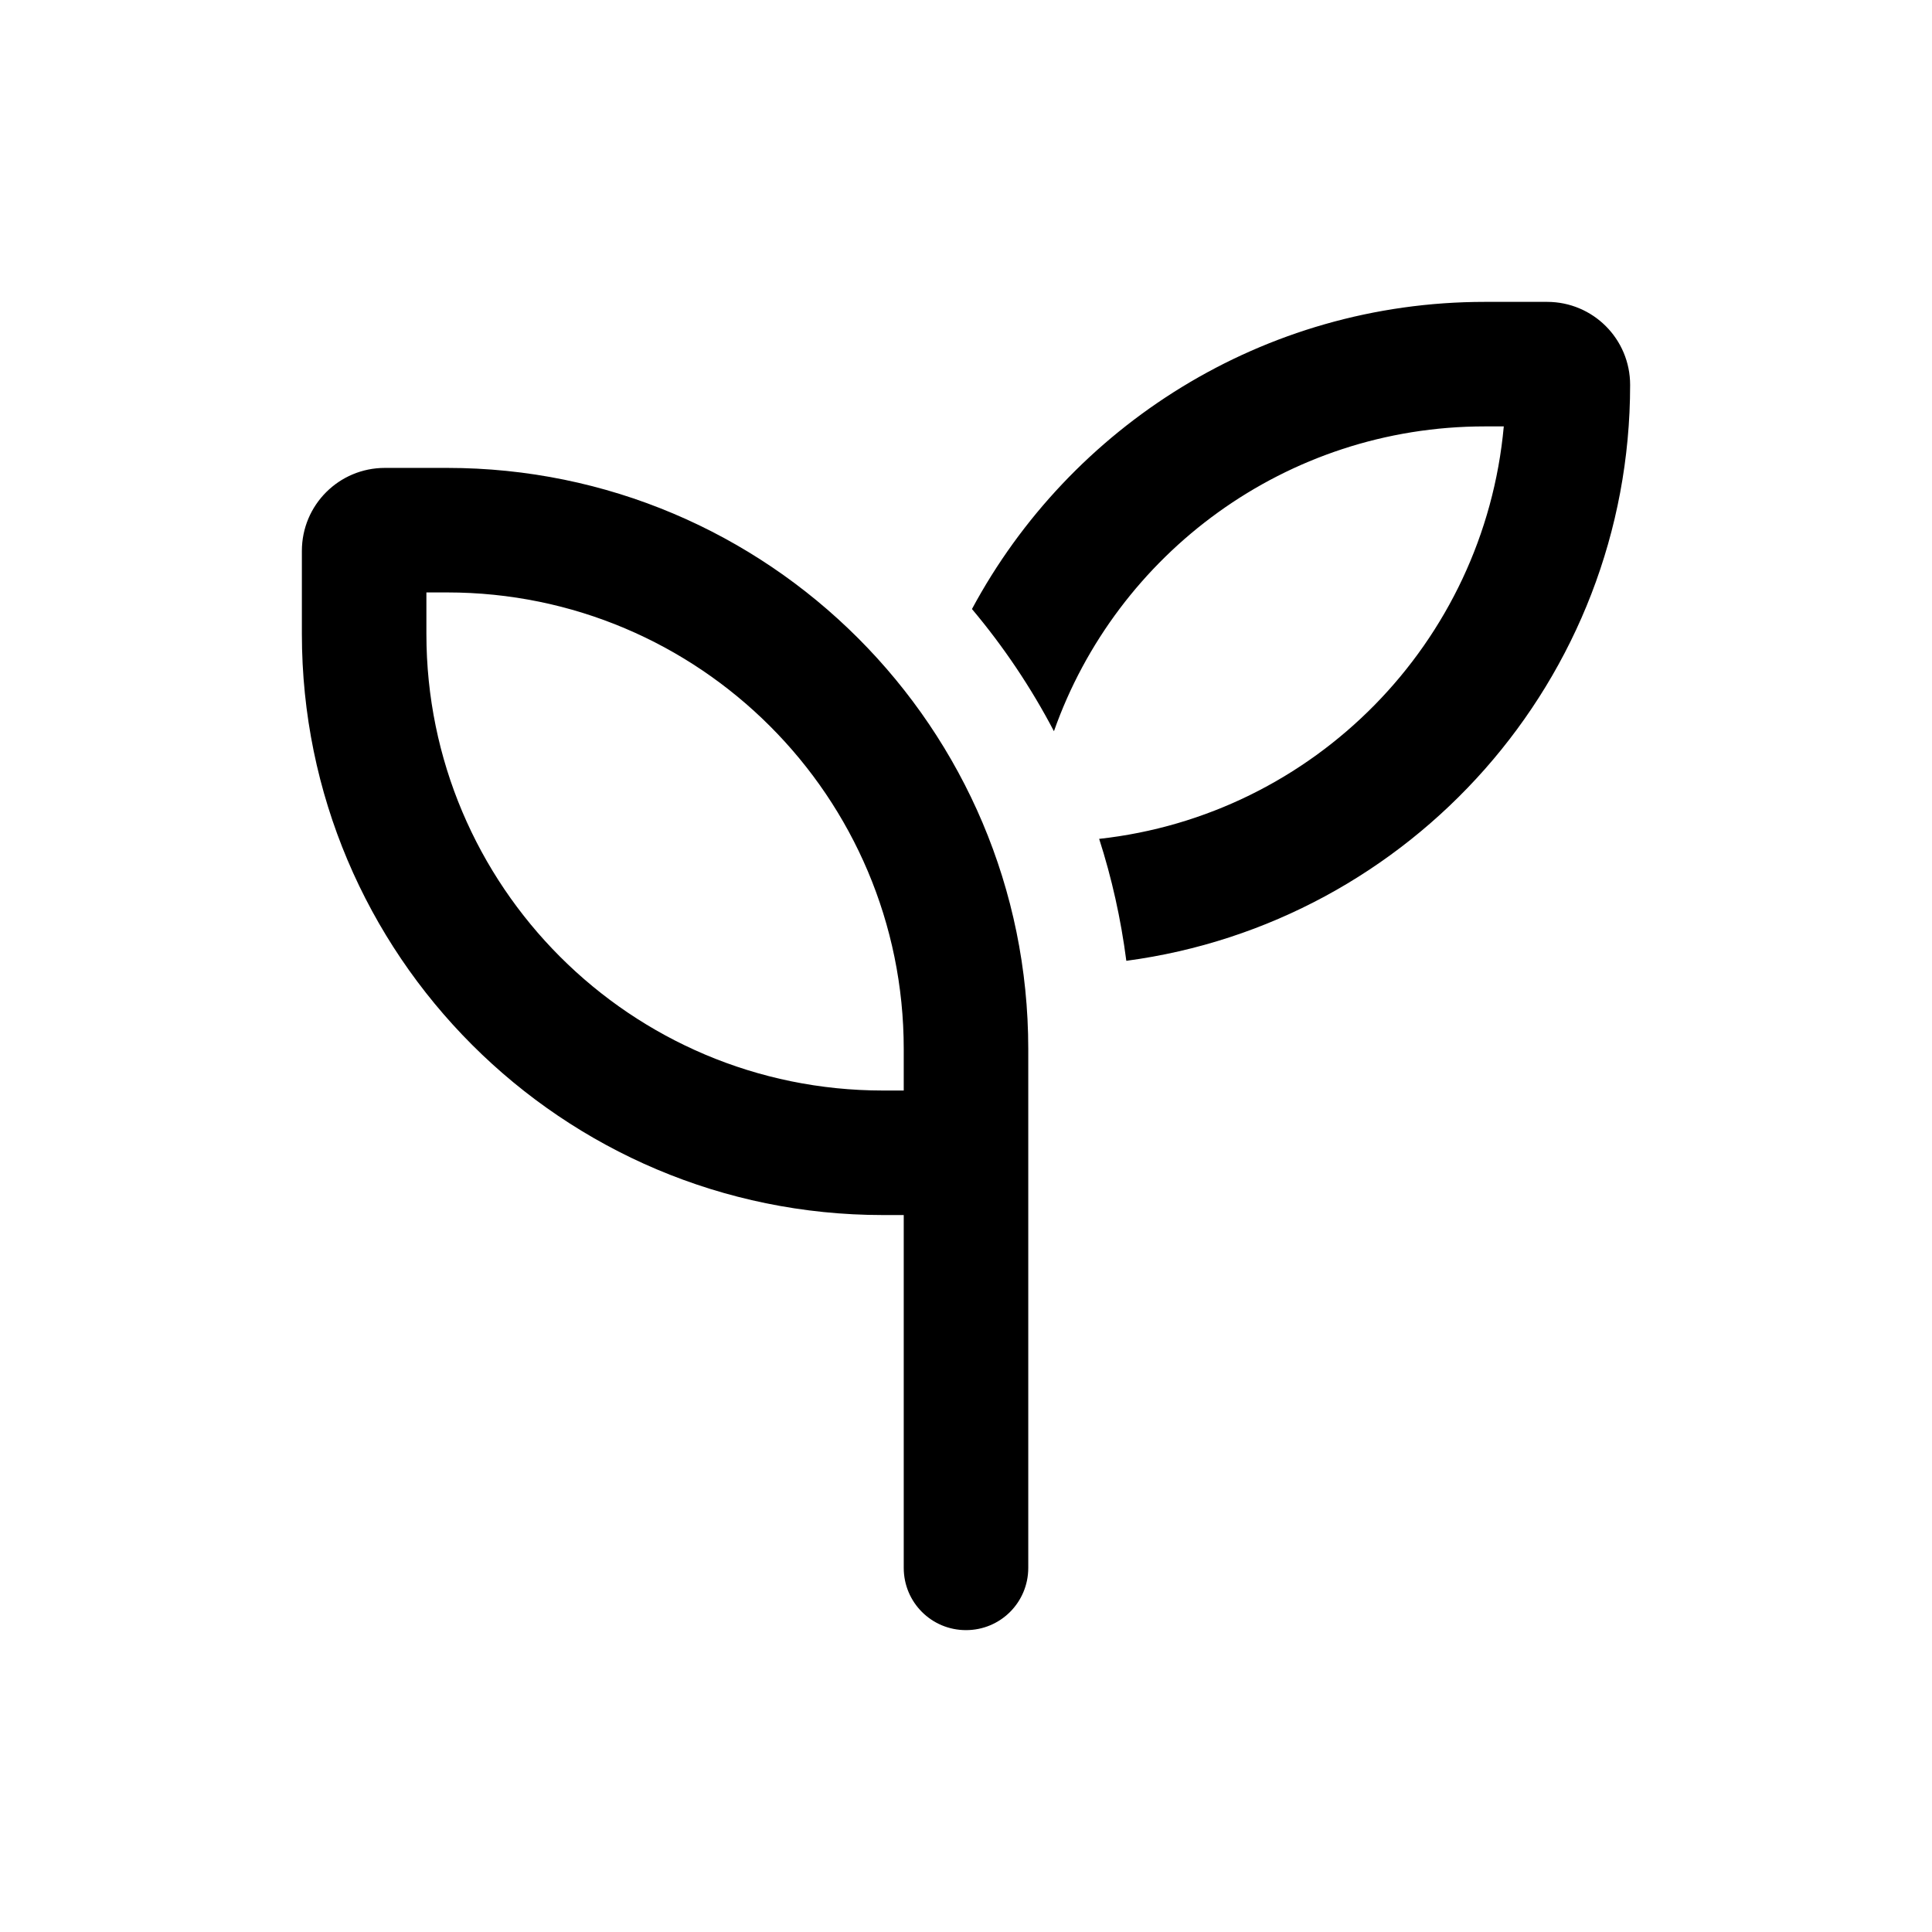
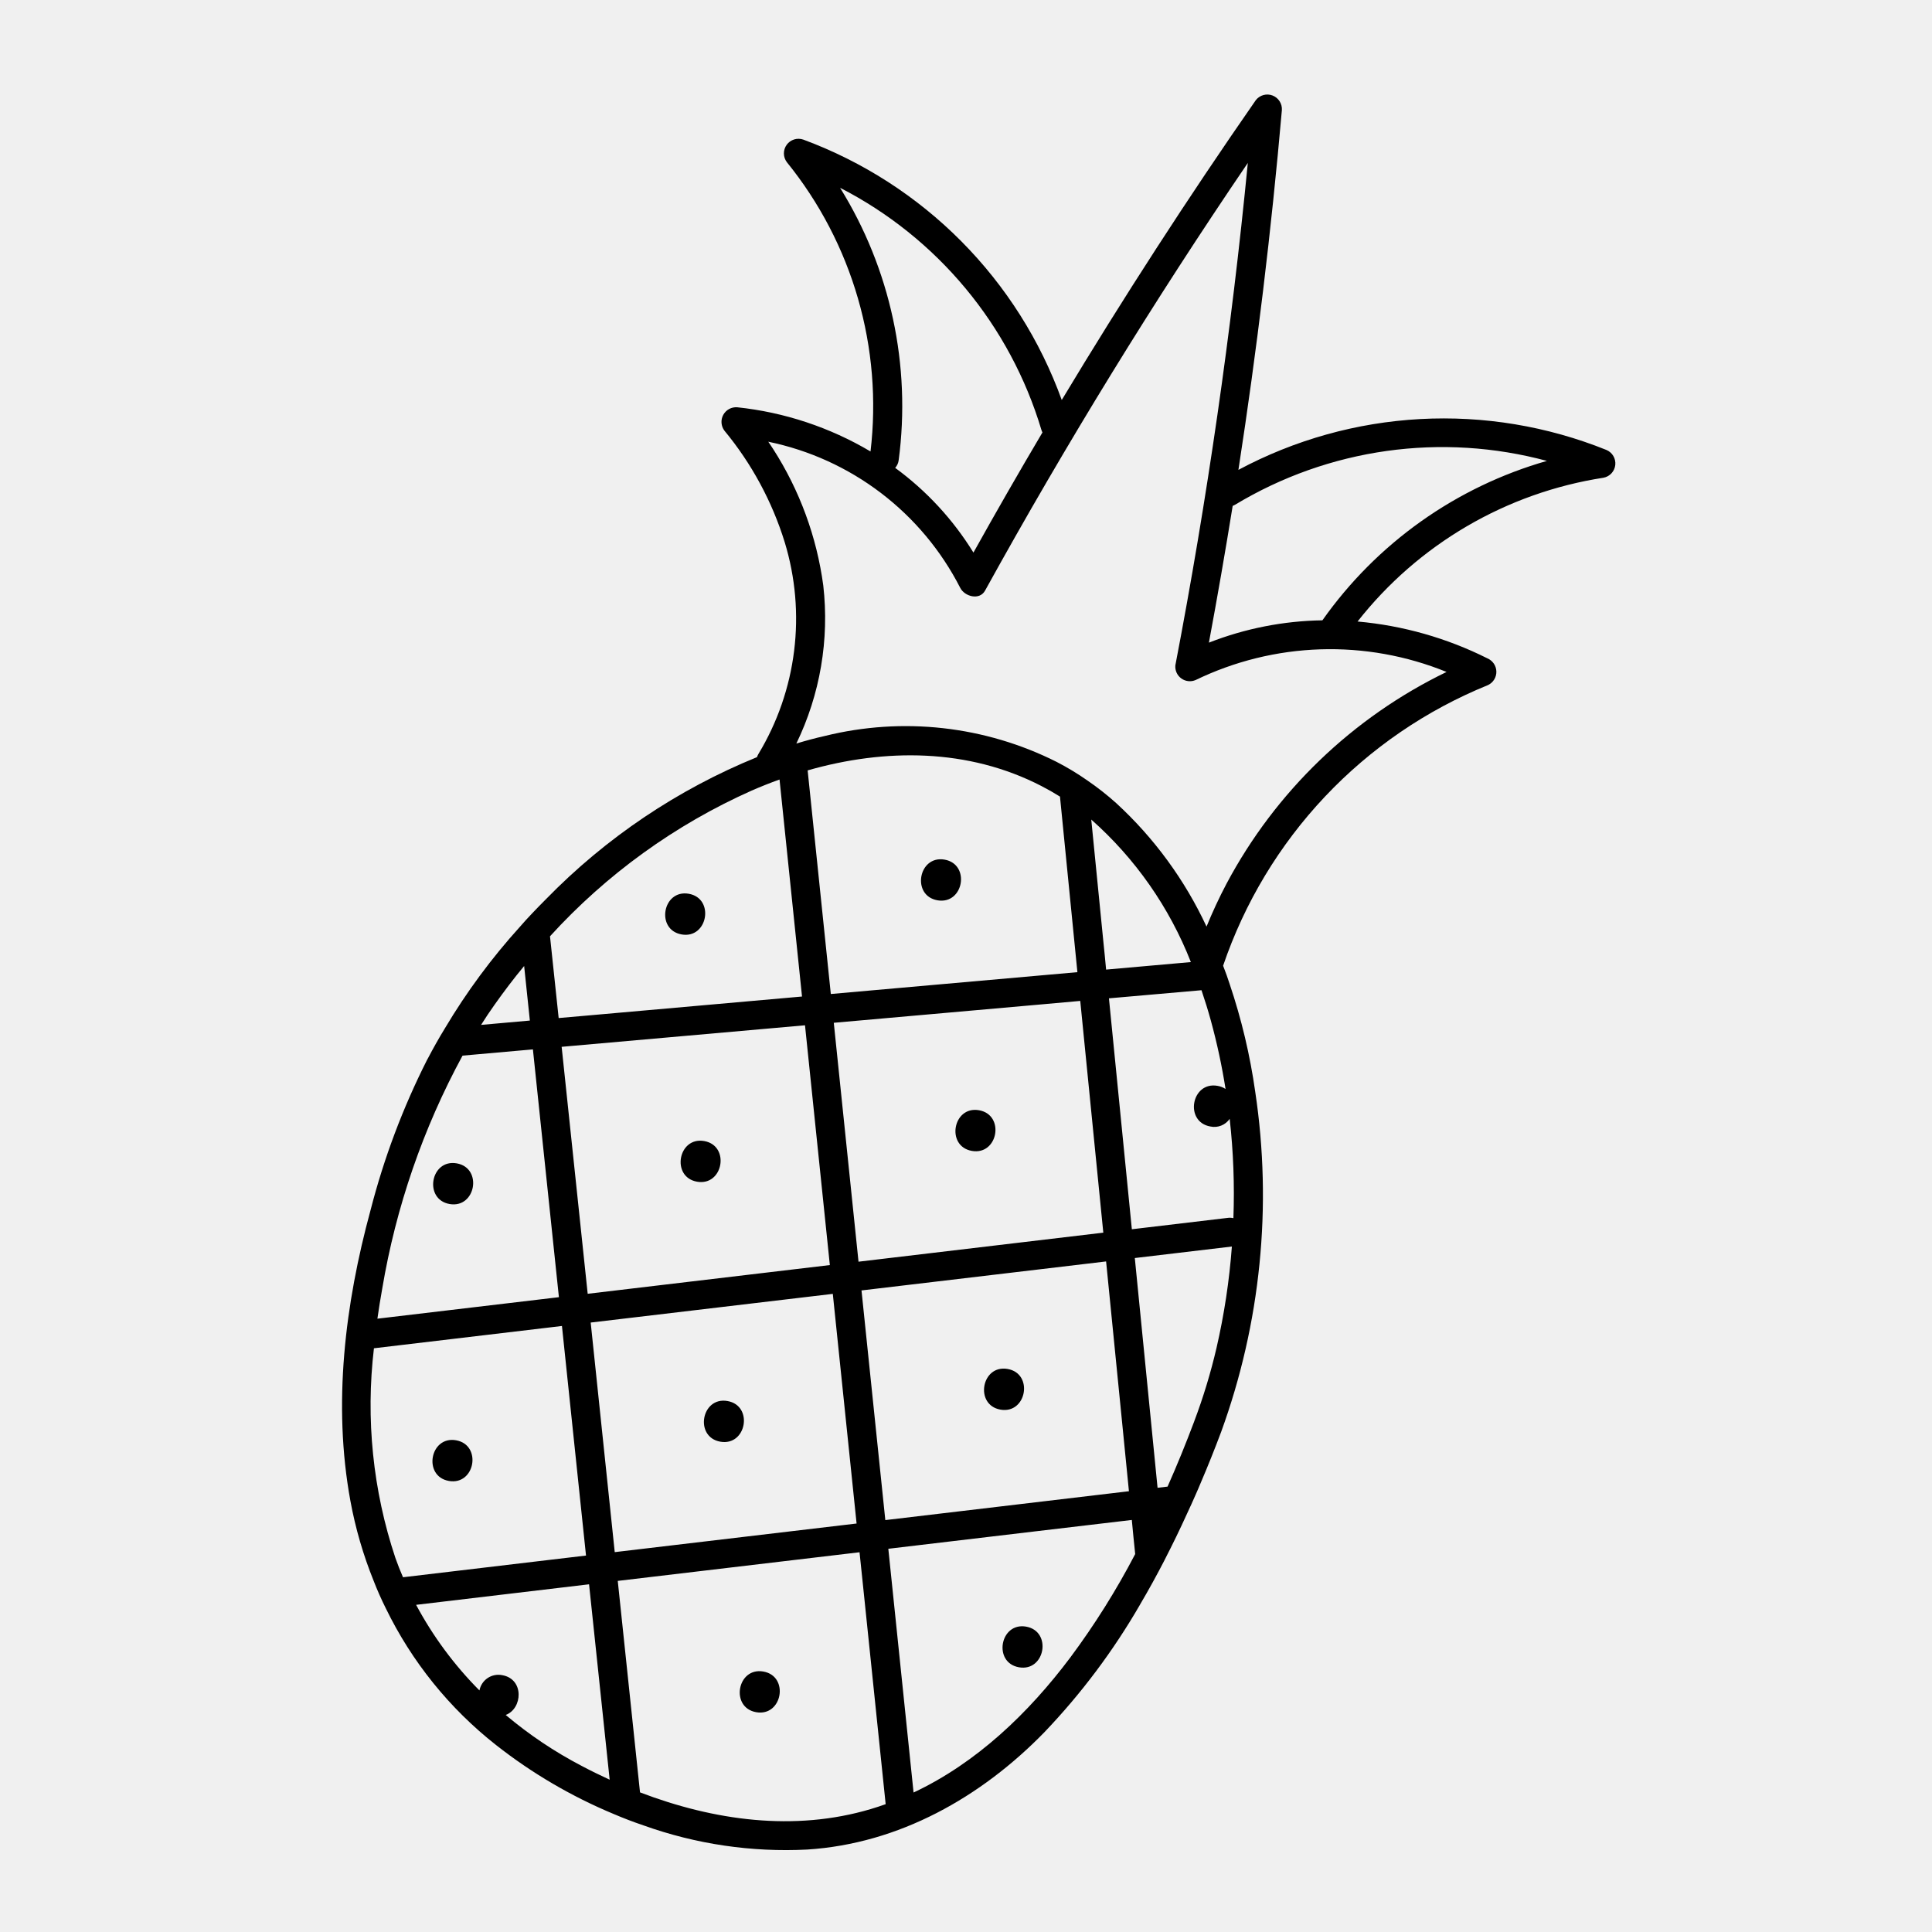
- <svg xmlns="http://www.w3.org/2000/svg" width="512" height="512" viewBox="0 0 512 512" fill="none">
-   <rect width="512" height="512" fill="white" />
-   <path d="M291.269 222.312C348.262 216.056 393.294 170.338 398.519 113H393.5C340.769 113 295.875 146.756 279.306 193.781C273.256 182.231 265.969 171.369 257.581 161.4C283.569 113 334.719 80 393.5 80H410C422.169 80 432 89.831 432 102C432 180.1 373.837 244.587 298.487 254.625C297.044 243.488 294.637 232.694 291.269 222.244V222.312ZM113 157V168C113 234.825 167.175 289 234 289H239.5V278C239.5 211.175 185.325 157 118.5 157H113ZM272.5 278V289V322V415.5C272.5 424.644 265.144 432 256 432C246.856 432 239.5 424.644 239.5 415.5V322H234C148.956 322 80 253.044 80 168V146C80 133.831 89.831 124 102 124H118.5C203.544 124 272.5 192.956 272.5 278Z" fill="black" />
+ <svg xmlns="http://www.w3.org/2000/svg" width="2000" zoomAndPan="magnify" viewBox="0 0 1500 1500" height="2000" preserveAspectRatio="xMidYMid meet" version="1.0">
+   <defs>
+     <clipPath id="8f184c9e5d">
+       <path d="M 265 73 L 1255 73 L 1255 1437 L 265 1437 Z M 265 73 " clip-rule="nonzero" />
+     </clipPath>
+     <clipPath id="726a91195a">
+       <path d="M 447.934 -21.875 L 1297.402 127.492 L 1052.18 1522.098 L 202.711 1372.73 Z M 447.934 -21.875 " clip-rule="nonzero" />
+     </clipPath>
+     <clipPath id="ea565c73ab">
+       <path d="M 447.934 -21.875 L 1297.402 127.492 L 1052.18 1522.098 L 202.711 1372.73 Z M 447.934 -21.875 " clip-rule="nonzero" />
+     </clipPath>
+     <clipPath id="29c05f9315">
+       <path d="M 447.934 -21.875 L 1297.402 127.492 L 1052.18 1522.098 L 202.711 1372.73 Z M 447.934 -21.875 " clip-rule="nonzero" />
+     </clipPath>
+   </defs>
+   <g clip-path="url(#8f184c9e5d)">
+     <g clip-path="url(#726a91195a)">
+       <g clip-path="url(#ea565c73ab)">
+         <g clip-path="url(#29c05f9315)">
+           <path fill="#000000" d="M 541.188 917.473 C 520.836 913.895 526.418 882.336 546.738 885.906 C 567.062 889.48 561.504 921.047 541.188 917.473 Z M 559.273 1119.328 C 579.594 1122.898 585.176 1091.332 564.824 1087.754 C 544.473 1084.172 538.945 1115.75 559.273 1119.328 Z M 529.211 725.496 C 549.52 729.066 555.105 697.5 534.762 693.922 C 514.418 690.348 508.852 721.918 529.211 725.496 Z M 354.062 1118.227 C 333.742 1114.656 328.16 1146.223 348.512 1149.801 C 368.863 1153.379 374.414 1121.805 354.062 1118.227 Z M 592.648 1297.773 C 572.324 1294.203 566.746 1325.77 587.098 1329.348 C 607.449 1332.93 613 1301.355 592.648 1297.773 Z M 796.672 1262.906 C 776.352 1259.332 770.77 1290.902 791.121 1294.48 C 811.473 1298.059 817.016 1266.488 796.672 1262.914 Z M 1244.941 370.914 C 1235.609 372.355 1226.367 374.234 1217.211 376.543 C 1208.055 378.855 1199.027 381.59 1190.129 384.75 C 1181.23 387.91 1172.5 391.48 1163.938 395.461 C 1155.375 399.441 1147.016 403.816 1138.863 408.582 C 1130.711 413.348 1122.801 418.484 1115.133 423.992 C 1107.465 429.504 1100.07 435.359 1092.953 441.566 C 1085.832 447.77 1079.023 454.293 1072.516 461.141 C 1066.012 467.984 1059.844 475.117 1054.008 482.543 C 1071.555 484.094 1088.801 487.273 1105.746 492.082 C 1122.695 496.891 1139.043 503.242 1154.789 511.133 C 1155.801 511.559 1156.734 512.117 1157.586 512.809 C 1158.438 513.504 1159.172 514.301 1159.793 515.207 C 1160.414 516.117 1160.891 517.09 1161.227 518.137 C 1161.566 519.184 1161.746 520.254 1161.773 521.352 C 1161.801 522.449 1161.668 523.527 1161.383 524.59 C 1161.098 525.648 1160.664 526.645 1160.09 527.582 C 1159.512 528.516 1158.816 529.352 1158 530.082 C 1157.184 530.816 1156.277 531.418 1155.285 531.891 C 1149.316 534.312 1143.422 536.891 1137.59 539.629 C 1131.762 542.367 1126.012 545.258 1120.34 548.305 C 1114.664 551.352 1109.078 554.547 1103.574 557.891 C 1098.07 561.238 1092.664 564.727 1087.348 568.363 C 1082.031 572 1076.816 575.773 1071.707 579.688 C 1066.594 583.605 1061.59 587.652 1056.691 591.836 C 1051.797 596.02 1047.016 600.332 1042.352 604.77 C 1037.688 609.211 1033.145 613.77 1028.727 618.453 C 1024.305 623.137 1020.012 627.934 1015.852 632.848 C 1011.688 637.762 1007.66 642.781 1003.766 647.91 C 999.871 653.039 996.117 658.27 992.504 663.602 C 988.891 668.93 985.422 674.355 982.102 679.871 C 978.777 685.387 975.605 690.988 972.582 696.672 C 969.562 702.359 966.691 708.121 963.98 713.965 C 961.266 719.805 958.711 725.711 956.316 731.688 C 953.918 737.664 951.684 743.703 949.609 749.797 C 949.672 749.969 949.762 750.152 949.82 750.332 C 951.594 754.871 953.23 759.359 954.68 763.934 C 963.902 791.262 970.535 819.203 974.574 847.762 C 976.234 858.812 977.547 869.902 978.516 881.031 C 979.48 892.164 980.102 903.312 980.375 914.484 C 980.648 925.652 980.578 936.82 980.156 947.984 C 979.734 959.148 978.965 970.289 977.848 981.406 C 976.734 992.523 975.273 1003.598 973.469 1014.621 C 971.664 1025.648 969.52 1036.609 967.031 1047.5 C 964.543 1058.395 961.719 1069.199 958.559 1079.914 C 955.398 1090.633 951.91 1101.238 948.09 1111.738 L 948.008 1111.945 C 943.07 1125.133 937.828 1138.211 932.285 1151.172 C 930.977 1154.281 929.656 1157.457 928.262 1160.543 C 926.164 1165.355 923.965 1170.199 921.727 1174.957 C 916.215 1187.133 910.395 1199.094 904.258 1211.023 L 904.242 1211.098 C 898.191 1222.812 891.914 1234.285 885.188 1245.66 L 885.176 1245.727 C 864.363 1281.742 839.594 1314.797 810.875 1344.887 C 761.734 1395.375 698.082 1431.422 626.738 1435.988 C 615.965 1436.535 605.191 1436.555 594.418 1436.039 C 583.641 1435.523 572.918 1434.477 562.246 1432.902 C 551.574 1431.328 541.008 1429.234 530.543 1426.613 C 520.078 1423.996 509.766 1420.867 499.609 1417.23 C 491.645 1414.555 483.816 1411.531 476.09 1408.227 C 459.797 1401.426 444.039 1393.559 428.812 1384.621 C 413.586 1375.688 399.031 1365.766 385.152 1354.855 C 376.137 1347.77 367.551 1340.199 359.391 1332.141 C 351.23 1324.086 343.551 1315.594 336.352 1306.668 C 329.152 1297.742 322.48 1288.441 316.332 1278.762 C 310.184 1269.082 304.602 1259.086 299.586 1248.777 C 296.094 1241.812 292.875 1234.535 290.062 1227.27 C 281.969 1207.219 275.965 1186.562 272.051 1165.293 C 258.273 1090.234 267.836 1012.488 287.703 939.516 C 298.109 899.059 312.73 860.184 331.566 822.895 C 331.766 822.57 331.875 822.293 332.086 821.973 C 336.301 813.957 340.738 805.996 345.508 798.242 C 362.297 770.047 381.707 743.793 403.738 719.477 C 406.77 715.996 409.871 712.539 413.09 709.203 C 416.637 705.43 420.32 701.711 424.008 698 C 435.582 686.137 447.73 674.898 460.461 664.281 C 473.191 653.668 486.43 643.734 500.184 634.48 C 513.934 625.23 528.121 616.707 542.75 608.914 C 557.379 601.117 572.367 594.098 587.715 587.844 C 588.008 586.961 588.395 586.121 588.875 585.324 C 592.547 579.238 595.891 572.973 598.902 566.535 C 601.918 560.098 604.59 553.52 606.914 546.805 C 609.238 540.086 611.203 533.266 612.816 526.34 C 614.426 519.414 615.668 512.426 616.543 505.371 C 617.418 498.316 617.926 491.234 618.059 484.129 C 618.191 477.02 617.953 469.926 617.344 462.844 C 616.734 455.762 615.754 448.73 614.406 441.75 C 613.059 434.77 611.352 427.879 609.281 421.078 C 604.387 405.238 598 390.027 590.125 375.441 C 582.246 360.855 573.023 347.172 562.461 334.395 C 561.801 333.523 561.277 332.578 560.891 331.555 C 560.504 330.531 560.27 329.477 560.188 328.387 C 560.105 327.297 560.176 326.215 560.406 325.148 C 560.637 324.078 561.012 323.062 561.535 322.102 C 562.059 321.141 562.707 320.277 563.48 319.504 C 564.254 318.73 565.121 318.082 566.078 317.559 C 567.039 317.035 568.055 316.66 569.125 316.43 C 570.191 316.199 571.273 316.125 572.363 316.207 C 581.48 317.168 590.516 318.613 599.477 320.547 C 608.438 322.48 617.27 324.891 625.969 327.777 C 634.672 330.66 643.191 334.004 651.535 337.805 C 659.875 341.605 667.988 345.844 675.875 350.52 C 676.461 345.551 676.922 340.57 677.258 335.578 C 677.598 330.586 677.812 325.59 677.898 320.586 C 677.988 315.586 677.953 310.582 677.793 305.582 C 677.629 300.582 677.344 295.586 676.934 290.602 C 676.527 285.613 675.992 280.641 675.332 275.684 C 674.676 270.723 673.895 265.781 672.988 260.859 C 672.086 255.941 671.059 251.047 669.91 246.176 C 668.762 241.305 667.492 236.469 666.102 231.66 C 664.711 226.855 663.203 222.086 661.574 217.355 C 659.949 212.625 658.203 207.938 656.34 203.293 C 654.48 198.648 652.504 194.055 650.414 189.508 C 648.32 184.965 646.117 180.473 643.805 176.039 C 641.488 171.602 639.066 167.227 636.531 162.91 C 634 158.598 631.359 154.348 628.613 150.164 C 625.867 145.984 623.02 141.871 620.07 137.828 C 617.121 133.789 614.07 129.824 610.922 125.934 C 610.555 125.453 610.23 124.941 609.945 124.406 C 609.66 123.871 609.418 123.316 609.223 122.742 C 609.027 122.168 608.875 121.582 608.773 120.984 C 608.672 120.387 608.617 119.785 608.613 119.18 C 608.609 118.57 608.652 117.969 608.742 117.367 C 608.832 116.77 608.973 116.18 609.16 115.602 C 609.344 115.023 609.574 114.465 609.852 113.926 C 610.129 113.387 610.445 112.871 610.805 112.383 C 611.164 111.891 611.559 111.434 611.988 111.008 C 612.422 110.582 612.887 110.195 613.379 109.844 C 613.875 109.492 614.395 109.184 614.938 108.914 C 615.484 108.645 616.047 108.422 616.625 108.246 C 617.207 108.066 617.797 107.938 618.398 107.855 C 619 107.773 619.602 107.738 620.207 107.754 C 620.816 107.766 621.418 107.828 622.012 107.941 C 622.609 108.051 623.195 108.211 623.766 108.414 C 629.508 110.543 635.191 112.824 640.812 115.258 C 646.43 117.695 651.98 120.281 657.461 123.02 C 662.941 125.754 668.34 128.641 673.664 131.672 C 678.988 134.699 684.223 137.875 689.375 141.191 C 694.523 144.504 699.582 147.957 704.543 151.547 C 709.508 155.137 714.367 158.859 719.129 162.715 C 723.887 166.57 728.539 170.551 733.086 174.656 C 737.629 178.766 742.059 182.992 746.371 187.34 C 750.688 191.688 754.879 196.152 758.953 200.727 C 763.023 205.301 766.969 209.984 770.785 214.777 C 774.602 219.566 778.285 224.457 781.84 229.445 C 785.391 234.438 788.805 239.52 792.078 244.695 C 795.352 249.871 798.484 255.133 801.477 260.48 C 804.465 265.824 807.305 271.25 810 276.75 C 812.695 282.25 815.238 287.82 817.629 293.461 C 820.023 299.098 822.258 304.797 824.34 310.559 C 871.984 231.324 922.211 153.715 975.023 77.73 C 975.395 77.254 975.801 76.812 976.242 76.402 C 976.688 75.996 977.16 75.621 977.66 75.289 C 978.164 74.953 978.688 74.66 979.238 74.41 C 979.785 74.16 980.352 73.957 980.934 73.797 C 981.512 73.637 982.105 73.523 982.703 73.457 C 983.305 73.391 983.902 73.375 984.508 73.402 C 985.109 73.434 985.703 73.512 986.293 73.637 C 986.887 73.762 987.461 73.934 988.023 74.152 C 988.586 74.367 989.129 74.629 989.648 74.934 C 990.168 75.238 990.664 75.582 991.129 75.965 C 991.594 76.348 992.027 76.766 992.426 77.215 C 992.828 77.668 993.188 78.148 993.512 78.656 C 993.832 79.168 994.113 79.699 994.352 80.254 C 994.59 80.809 994.781 81.379 994.926 81.961 C 995.074 82.547 995.172 83.141 995.227 83.742 C 995.277 84.344 995.281 84.945 995.238 85.547 C 987.074 178.984 975.828 272.07 961.5 364.809 C 966.93 361.902 972.434 359.148 978.012 356.547 C 983.59 353.945 989.238 351.496 994.949 349.203 C 1000.664 346.906 1006.434 344.77 1012.266 342.793 C 1018.094 340.812 1023.973 338.996 1029.902 337.336 C 1035.832 335.68 1041.801 334.184 1047.812 332.852 C 1053.824 331.523 1059.867 330.355 1065.941 329.355 C 1072.016 328.352 1078.113 327.52 1084.234 326.852 C 1090.355 326.184 1096.488 325.684 1102.637 325.348 C 1108.781 325.016 1114.934 324.852 1121.09 324.855 C 1127.25 324.859 1133.398 325.027 1139.547 325.367 C 1145.695 325.707 1151.828 326.215 1157.949 326.891 C 1164.066 327.562 1170.164 328.406 1176.238 329.414 C 1182.312 330.422 1188.352 331.594 1194.363 332.93 C 1200.371 334.27 1206.34 335.77 1212.266 337.434 C 1218.195 339.098 1224.074 340.922 1229.898 342.906 C 1235.727 344.891 1241.496 347.035 1247.207 349.336 C 1247.766 349.57 1248.301 349.848 1248.816 350.164 C 1249.328 350.484 1249.812 350.844 1250.27 351.242 C 1250.727 351.637 1251.148 352.066 1251.535 352.531 C 1251.922 352.996 1252.27 353.492 1252.578 354.012 C 1252.887 354.531 1253.152 355.074 1253.375 355.637 C 1253.594 356.199 1253.77 356.777 1253.898 357.367 C 1254.027 357.957 1254.109 358.555 1254.145 359.16 C 1254.176 359.762 1254.16 360.367 1254.098 360.969 C 1254.035 361.57 1253.926 362.16 1253.766 362.746 C 1253.609 363.328 1253.406 363.895 1253.156 364.449 C 1252.906 365 1252.617 365.527 1252.281 366.031 C 1251.949 366.535 1251.578 367.012 1251.168 367.457 C 1250.758 367.902 1250.316 368.309 1249.84 368.684 C 1249.363 369.059 1248.863 369.395 1248.332 369.688 C 1247.805 369.98 1247.258 370.23 1246.688 370.438 C 1246.117 370.641 1245.535 370.801 1244.941 370.914 Z M 697.742 357.188 C 697.473 359.496 696.562 361.516 695.012 363.25 C 707.168 372.145 718.359 382.121 728.582 393.188 C 738.805 404.25 747.867 416.195 755.777 429.016 C 773.234 397.691 791.09 366.602 809.355 335.742 C 809.004 335.062 808.723 334.355 808.5 333.621 C 807 328.609 805.371 323.641 803.617 318.711 C 801.867 313.781 799.988 308.902 797.992 304.066 C 795.992 299.23 793.875 294.449 791.633 289.723 C 789.395 284.992 787.039 280.324 784.562 275.715 C 782.09 271.105 779.5 266.562 776.797 262.082 C 774.094 257.605 771.281 253.195 768.355 248.859 C 765.43 244.52 762.398 240.262 759.258 236.074 C 756.121 231.891 752.879 227.789 749.531 223.766 C 746.184 219.746 742.738 215.809 739.195 211.961 C 735.652 208.113 732.012 204.355 728.281 200.691 C 724.547 197.027 720.723 193.457 716.812 189.988 C 712.898 186.516 708.898 183.141 704.816 179.871 C 700.734 176.602 696.574 173.434 692.332 170.371 C 688.09 167.309 683.773 164.355 679.383 161.512 C 674.992 158.668 670.531 155.938 666.004 153.316 C 661.477 150.695 656.883 148.191 652.23 145.805 C 657.078 153.617 661.582 161.621 665.742 169.82 C 669.902 178.02 673.703 186.383 677.145 194.91 C 680.586 203.438 683.656 212.094 686.355 220.883 C 689.055 229.672 691.371 238.562 693.305 247.551 C 695.242 256.539 696.789 265.594 697.945 274.715 C 699.105 283.836 699.867 292.992 700.238 302.18 C 700.613 311.363 700.59 320.551 700.172 329.734 C 699.754 338.922 698.945 348.07 697.742 357.188 Z M 427.02 726.934 C 429.301 748.059 431.484 769.215 433.746 790.41 C 440.953 789.82 448.199 789.148 455.438 788.512 C 511.168 783.539 566.914 778.602 622.688 773.699 C 616.863 717.551 611.043 661.391 605.23 605.219 C 597.871 607.84 590.641 610.746 583.5 613.848 C 568.688 620.453 554.254 627.801 540.199 635.895 C 526.148 643.988 512.547 652.785 499.402 662.285 C 486.258 671.785 473.637 681.938 461.543 692.742 C 449.445 703.543 437.938 714.941 427.02 726.934 Z M 458.609 1026.828 C 464.891 1086.277 471.113 1145.691 477.281 1205.07 C 539.914 1197.617 602.504 1190.215 665.055 1182.855 L 646.59 1004.555 Z M 644.289 982.195 C 637.855 920.137 631.43 858.082 625.004 796.031 C 561.988 801.566 499.004 807.137 436.055 812.746 C 436.137 813.574 436.254 814.305 436.32 815.176 C 442.941 878.293 449.598 941.395 456.281 1004.488 Z M 687.363 1180.203 C 750.496 1172.715 813.543 1165.242 876.5 1157.785 C 874.785 1140.816 873.164 1123.805 871.449 1106.836 C 867.227 1064.332 863.004 1021.848 858.773 979.379 L 808.578 985.336 L 668.867 1001.891 Z M 856.605 957.031 C 850.609 897.031 844.645 837.059 838.703 777.109 C 829.031 778.035 819.316 778.859 809.672 779.711 C 755.535 784.492 701.426 789.285 647.348 794.09 C 653.742 855.918 660.145 917.746 666.551 979.578 Z M 858.801 752.789 C 880.738 750.902 902.625 748.914 924.586 746.957 C 920.438 736.375 915.68 726.07 910.312 716.047 C 904.945 706.027 899.004 696.355 892.492 687.035 C 885.98 677.719 878.938 668.816 871.371 660.332 C 863.805 651.844 855.766 643.836 847.25 636.301 C 850.352 667.699 853.465 699.129 856.598 730.59 C 857.336 738.023 858.148 745.395 858.777 752.797 Z M 822.969 618.484 C 818.309 615.555 813.504 612.816 808.551 610.266 C 751.637 580.883 687.117 580.934 627.055 598.133 C 632.945 654.953 638.836 711.773 644.719 768.59 C 644.82 769.645 644.934 770.691 645.039 771.742 C 708.828 766.109 772.645 760.457 836.488 754.789 C 831.953 709.344 827.445 663.91 822.969 618.484 Z M 373.512 795.727 C 386.137 794.66 398.711 793.5 411.379 792.359 C 409.93 778.227 408.418 764.07 406.945 750.004 C 398.844 759.727 391.301 769.742 384.016 780.023 C 380.316 785.191 376.844 790.438 373.512 795.727 Z M 293.016 1023.824 L 429.992 1007.594 L 433.934 1007.121 C 427.223 943 420.496 878.875 413.75 814.742 C 395.562 816.312 377.348 817.93 359.113 819.59 C 343.797 847.805 330.906 877.086 320.445 907.434 C 309.984 937.785 302.094 968.789 296.77 1000.445 C 295.375 1008.188 294.121 1015.98 293.016 1023.824 Z M 312.867 1224.578 C 350.777 1220.031 388.664 1215.539 426.527 1211.094 C 436.039 1209.953 445.457 1208.855 454.977 1207.73 C 448.777 1148.32 442.551 1088.902 436.293 1029.484 L 290.324 1046.797 C 288.703 1060.457 287.836 1074.164 287.723 1087.922 C 287.613 1101.676 288.254 1115.398 289.656 1129.082 C 291.055 1142.766 293.199 1156.332 296.094 1169.781 C 298.988 1183.23 302.613 1196.48 306.965 1209.531 C 308.758 1214.637 310.758 1219.668 312.891 1224.582 Z M 473.344 1381.758 C 468.973 1340.074 464.574 1298.379 460.152 1256.668 C 459.242 1247.801 458.266 1238.91 457.344 1230.047 C 412.555 1235.387 367.797 1240.703 323.062 1245.992 C 329.598 1258.203 336.988 1269.879 345.227 1281.016 C 353.465 1292.148 362.469 1302.629 372.234 1312.449 C 372.422 1311.477 372.703 1310.531 373.078 1309.613 C 373.453 1308.695 373.91 1307.824 374.461 1307 C 375.008 1306.172 375.629 1305.41 376.328 1304.707 C 377.027 1304.004 377.789 1303.379 378.613 1302.828 C 379.434 1302.273 380.305 1301.809 381.219 1301.43 C 382.137 1301.051 383.078 1300.766 384.051 1300.574 C 385.023 1300.383 386.004 1300.289 386.996 1300.293 C 387.984 1300.293 388.969 1300.395 389.938 1300.594 C 407.152 1303.621 405.766 1326.613 392.629 1331.492 C 410.855 1346.859 430.539 1360.059 451.676 1371.086 C 458.754 1374.836 465.984 1378.352 473.344 1381.758 Z M 687.629 1400.762 C 681.707 1343.703 675.793 1286.645 669.891 1229.59 L 667.34 1205.164 C 604.801 1212.562 542.23 1219.977 479.625 1227.406 C 485.449 1282.188 491.211 1336.914 496.906 1391.594 C 554.09 1413.445 616.551 1422.238 675.996 1404.566 C 679.887 1403.418 683.758 1402.129 687.582 1400.77 Z M 881.359 1206.57 C 880.418 1197.773 879.578 1188.93 878.734 1180.094 C 854.238 1183 829.719 1185.895 805.172 1188.777 C 766.703 1193.348 728.211 1197.91 689.691 1202.469 C 696.219 1265.543 702.754 1328.621 709.289 1391.707 C 758.254 1368.703 798.719 1329.879 831.012 1286.836 C 849.922 1261.414 866.703 1234.66 881.359 1206.57 Z M 956.426 967.805 L 881.066 976.734 C 886.938 1036.18 892.824 1095.641 898.727 1155.113 C 901.332 1154.812 903.879 1154.453 906.496 1154.199 C 913.898 1137.539 920.758 1120.672 927.164 1103.633 L 927.176 1103.566 C 934.219 1084.895 940.004 1065.844 944.523 1046.406 C 950.48 1020.508 954.449 994.305 956.426 967.805 Z M 940.137 792.504 C 937.977 784.602 935.5 776.656 932.836 768.801 C 908.898 770.879 884.945 772.977 860.98 775.102 C 866.953 834.902 872.879 894.668 878.766 954.391 L 953.496 945.527 C 954.883 945.367 956.25 945.449 957.605 945.777 C 958.555 920.004 957.594 894.301 954.727 868.668 C 954.32 869.258 953.871 869.812 953.383 870.336 C 952.895 870.855 952.371 871.34 951.812 871.785 C 951.254 872.23 950.664 872.633 950.047 872.988 C 949.426 873.348 948.785 873.656 948.117 873.922 C 947.453 874.184 946.773 874.398 946.078 874.559 C 945.383 874.723 944.676 874.832 943.965 874.891 C 943.25 874.949 942.539 874.953 941.824 874.906 C 941.109 874.859 940.406 874.758 939.707 874.605 C 919.355 871.027 924.941 839.469 945.258 843.039 C 947.512 843.414 949.602 844.223 951.516 845.473 C 948.703 827.605 944.91 809.949 940.137 792.504 Z M 928.266 527.977 C 927.82 528.168 927.359 528.332 926.891 528.465 C 926.422 528.598 925.945 528.699 925.465 528.773 C 924.984 528.844 924.496 528.887 924.012 528.895 C 923.523 528.902 923.039 528.879 922.551 528.828 C 922.066 528.773 921.59 528.688 921.117 528.574 C 920.641 528.457 920.18 528.312 919.723 528.137 C 919.27 527.961 918.828 527.754 918.398 527.523 C 917.969 527.289 917.559 527.031 917.164 526.746 C 916.77 526.457 916.395 526.148 916.039 525.812 C 915.684 525.48 915.355 525.121 915.047 524.746 C 914.738 524.367 914.453 523.973 914.195 523.559 C 913.938 523.145 913.711 522.715 913.508 522.27 C 913.305 521.828 913.133 521.371 912.992 520.906 C 912.848 520.441 912.734 519.969 912.652 519.488 C 912.57 519.008 912.52 518.523 912.5 518.035 C 912.484 517.547 912.496 517.062 912.539 516.578 C 937.297 387.488 956.055 257.457 968.812 126.488 C 895.707 233.926 827.707 344.602 764.812 458.523 C 760.438 466.449 748.805 463.039 745.504 456.375 C 743.668 452.781 741.73 449.242 739.695 445.754 C 737.66 442.27 735.527 438.844 733.301 435.477 C 731.074 432.113 728.754 428.809 726.344 425.574 C 723.934 422.336 721.43 419.172 718.844 416.074 C 716.254 412.98 713.578 409.957 710.82 407.012 C 708.062 404.062 705.227 401.195 702.305 398.41 C 699.387 395.621 696.395 392.918 693.324 390.297 C 690.254 387.676 687.113 385.145 683.902 382.699 C 680.688 380.254 677.41 377.902 674.066 375.641 C 670.727 373.379 667.32 371.215 663.855 369.145 C 660.391 367.074 656.871 365.102 653.297 363.227 C 649.723 361.355 646.098 359.582 642.422 357.91 C 638.75 356.242 635.031 354.672 631.27 353.211 C 627.508 351.75 623.707 350.391 619.867 349.145 C 616.031 347.895 612.16 346.75 608.258 345.719 C 604.359 344.684 600.43 343.762 596.477 342.949 C 597.719 344.832 599.047 346.664 600.246 348.586 C 605.375 356.574 610.055 364.816 614.281 373.316 C 618.508 381.816 622.258 390.523 625.531 399.434 C 628.809 408.344 631.586 417.402 633.867 426.617 C 636.148 435.832 637.922 445.145 639.188 454.551 C 640.379 465.016 640.828 475.508 640.539 486.035 C 640.25 496.562 639.219 507.016 637.449 517.398 C 635.684 527.777 633.191 537.984 629.984 548.012 C 626.773 558.043 622.871 567.797 618.285 577.273 C 625.602 575.07 633.059 573.027 640.539 571.367 C 648.016 569.52 655.562 568.004 663.176 566.824 C 670.785 565.645 678.434 564.805 686.121 564.301 C 693.809 563.797 701.5 563.633 709.203 563.812 C 716.902 563.988 724.582 564.508 732.234 565.363 C 739.891 566.223 747.492 567.418 755.043 568.949 C 762.59 570.477 770.059 572.34 777.441 574.531 C 784.828 576.723 792.102 579.234 799.262 582.07 C 806.426 584.906 813.449 588.055 820.332 591.512 C 828.645 595.797 836.633 600.625 844.297 605.992 C 852.156 611.379 859.633 617.258 866.719 623.629 C 881.41 637.141 894.648 651.957 906.434 668.07 C 918.219 684.184 928.32 701.293 936.746 719.391 L 936.734 719.441 C 941.371 708.051 946.562 696.902 952.316 686.004 C 957.039 677.137 962.102 668.469 967.508 660.004 C 972.914 651.535 978.645 643.297 984.699 635.281 C 990.758 627.266 997.117 619.504 1003.789 611.992 C 1010.457 604.477 1017.41 597.238 1024.648 590.273 C 1031.887 583.309 1039.391 576.641 1047.156 570.27 C 1054.922 563.895 1062.926 557.84 1071.168 552.098 C 1079.41 546.355 1087.867 540.949 1096.535 535.875 C 1105.207 530.797 1114.062 526.074 1123.105 521.699 C 1119.23 520.121 1115.316 518.648 1111.363 517.273 C 1107.41 515.902 1103.426 514.637 1099.406 513.473 C 1095.391 512.309 1091.344 511.254 1087.27 510.301 C 1083.195 509.352 1079.102 508.508 1074.98 507.77 C 1070.863 507.031 1066.73 506.402 1062.578 505.883 C 1058.43 505.363 1054.266 504.949 1050.094 504.648 C 1045.922 504.344 1041.746 504.152 1037.562 504.066 C 1033.379 503.984 1029.199 504.008 1025.016 504.145 C 1020.836 504.281 1016.66 504.523 1012.492 504.879 C 1008.324 505.23 1004.168 505.691 1000.023 506.262 C 995.879 506.836 991.754 507.512 987.645 508.301 C 983.535 509.086 979.449 509.98 975.391 510.98 C 971.328 511.984 967.293 513.09 963.289 514.301 C 959.285 515.512 955.316 516.828 951.383 518.25 C 947.445 519.668 943.551 521.191 939.695 522.812 C 935.84 524.438 932.031 526.16 928.266 527.984 Z M 1201.012 357.84 C 1195.961 356.48 1190.879 355.246 1185.766 354.141 C 1180.652 353.035 1175.516 352.059 1170.352 351.215 C 1165.188 350.367 1160.008 349.648 1154.809 349.062 C 1149.609 348.477 1144.402 348.023 1139.18 347.699 C 1133.957 347.375 1128.73 347.184 1123.5 347.121 C 1118.27 347.062 1113.039 347.133 1107.812 347.336 C 1102.586 347.539 1097.363 347.871 1092.156 348.336 C 1086.945 348.805 1081.746 349.398 1076.566 350.125 C 1071.387 350.852 1066.227 351.711 1061.09 352.695 C 1055.953 353.684 1050.844 354.797 1045.762 356.043 C 1040.68 357.285 1035.633 358.656 1030.621 360.156 C 1025.605 361.652 1020.637 363.277 1015.703 365.023 C 1010.773 366.773 1005.891 368.645 1001.055 370.637 C 996.219 372.633 991.434 374.746 986.703 376.98 C 981.973 379.215 977.305 381.57 972.691 384.039 C 968.078 386.508 963.531 389.094 959.051 391.793 C 958.418 392.176 957.75 392.496 957.055 392.758 C 951.328 428.227 945.172 463.625 938.59 498.945 C 952.641 493.441 967.066 489.234 981.871 486.324 C 996.676 483.41 1011.621 481.844 1026.707 481.613 C 1031.945 474.191 1037.484 467 1043.332 460.043 C 1049.18 453.09 1055.309 446.395 1061.723 439.961 C 1068.137 433.523 1074.812 427.375 1081.75 421.504 C 1088.684 415.637 1095.855 410.07 1103.266 404.812 C 1110.672 399.551 1118.289 394.613 1126.117 390 C 1133.945 385.387 1141.953 381.109 1150.141 377.176 C 1158.332 373.242 1166.672 369.66 1175.168 366.434 C 1183.66 363.207 1192.273 360.344 1201.012 357.848 Z M 776.758 1094.43 C 797.082 1098.004 802.664 1066.434 782.312 1062.855 C 761.961 1059.277 756.414 1090.852 776.758 1094.43 Z M 760.105 861.984 C 739.785 858.41 734.203 889.98 754.555 893.559 C 774.906 897.137 780.457 865.562 760.105 861.984 Z M 733.363 667.41 C 713.039 663.836 707.453 695.406 727.812 698.984 C 748.168 702.562 753.707 670.988 733.363 667.41 Z M 349.059 934.801 C 369.379 938.375 374.969 906.809 354.609 903.227 C 334.25 899.648 328.719 931.227 349.059 934.801 Z M 349.059 934.801 " fill-opacity="1" fill-rule="nonzero" />
+         </g>
+       </g>
+     </g>
+   </g>
</svg>
